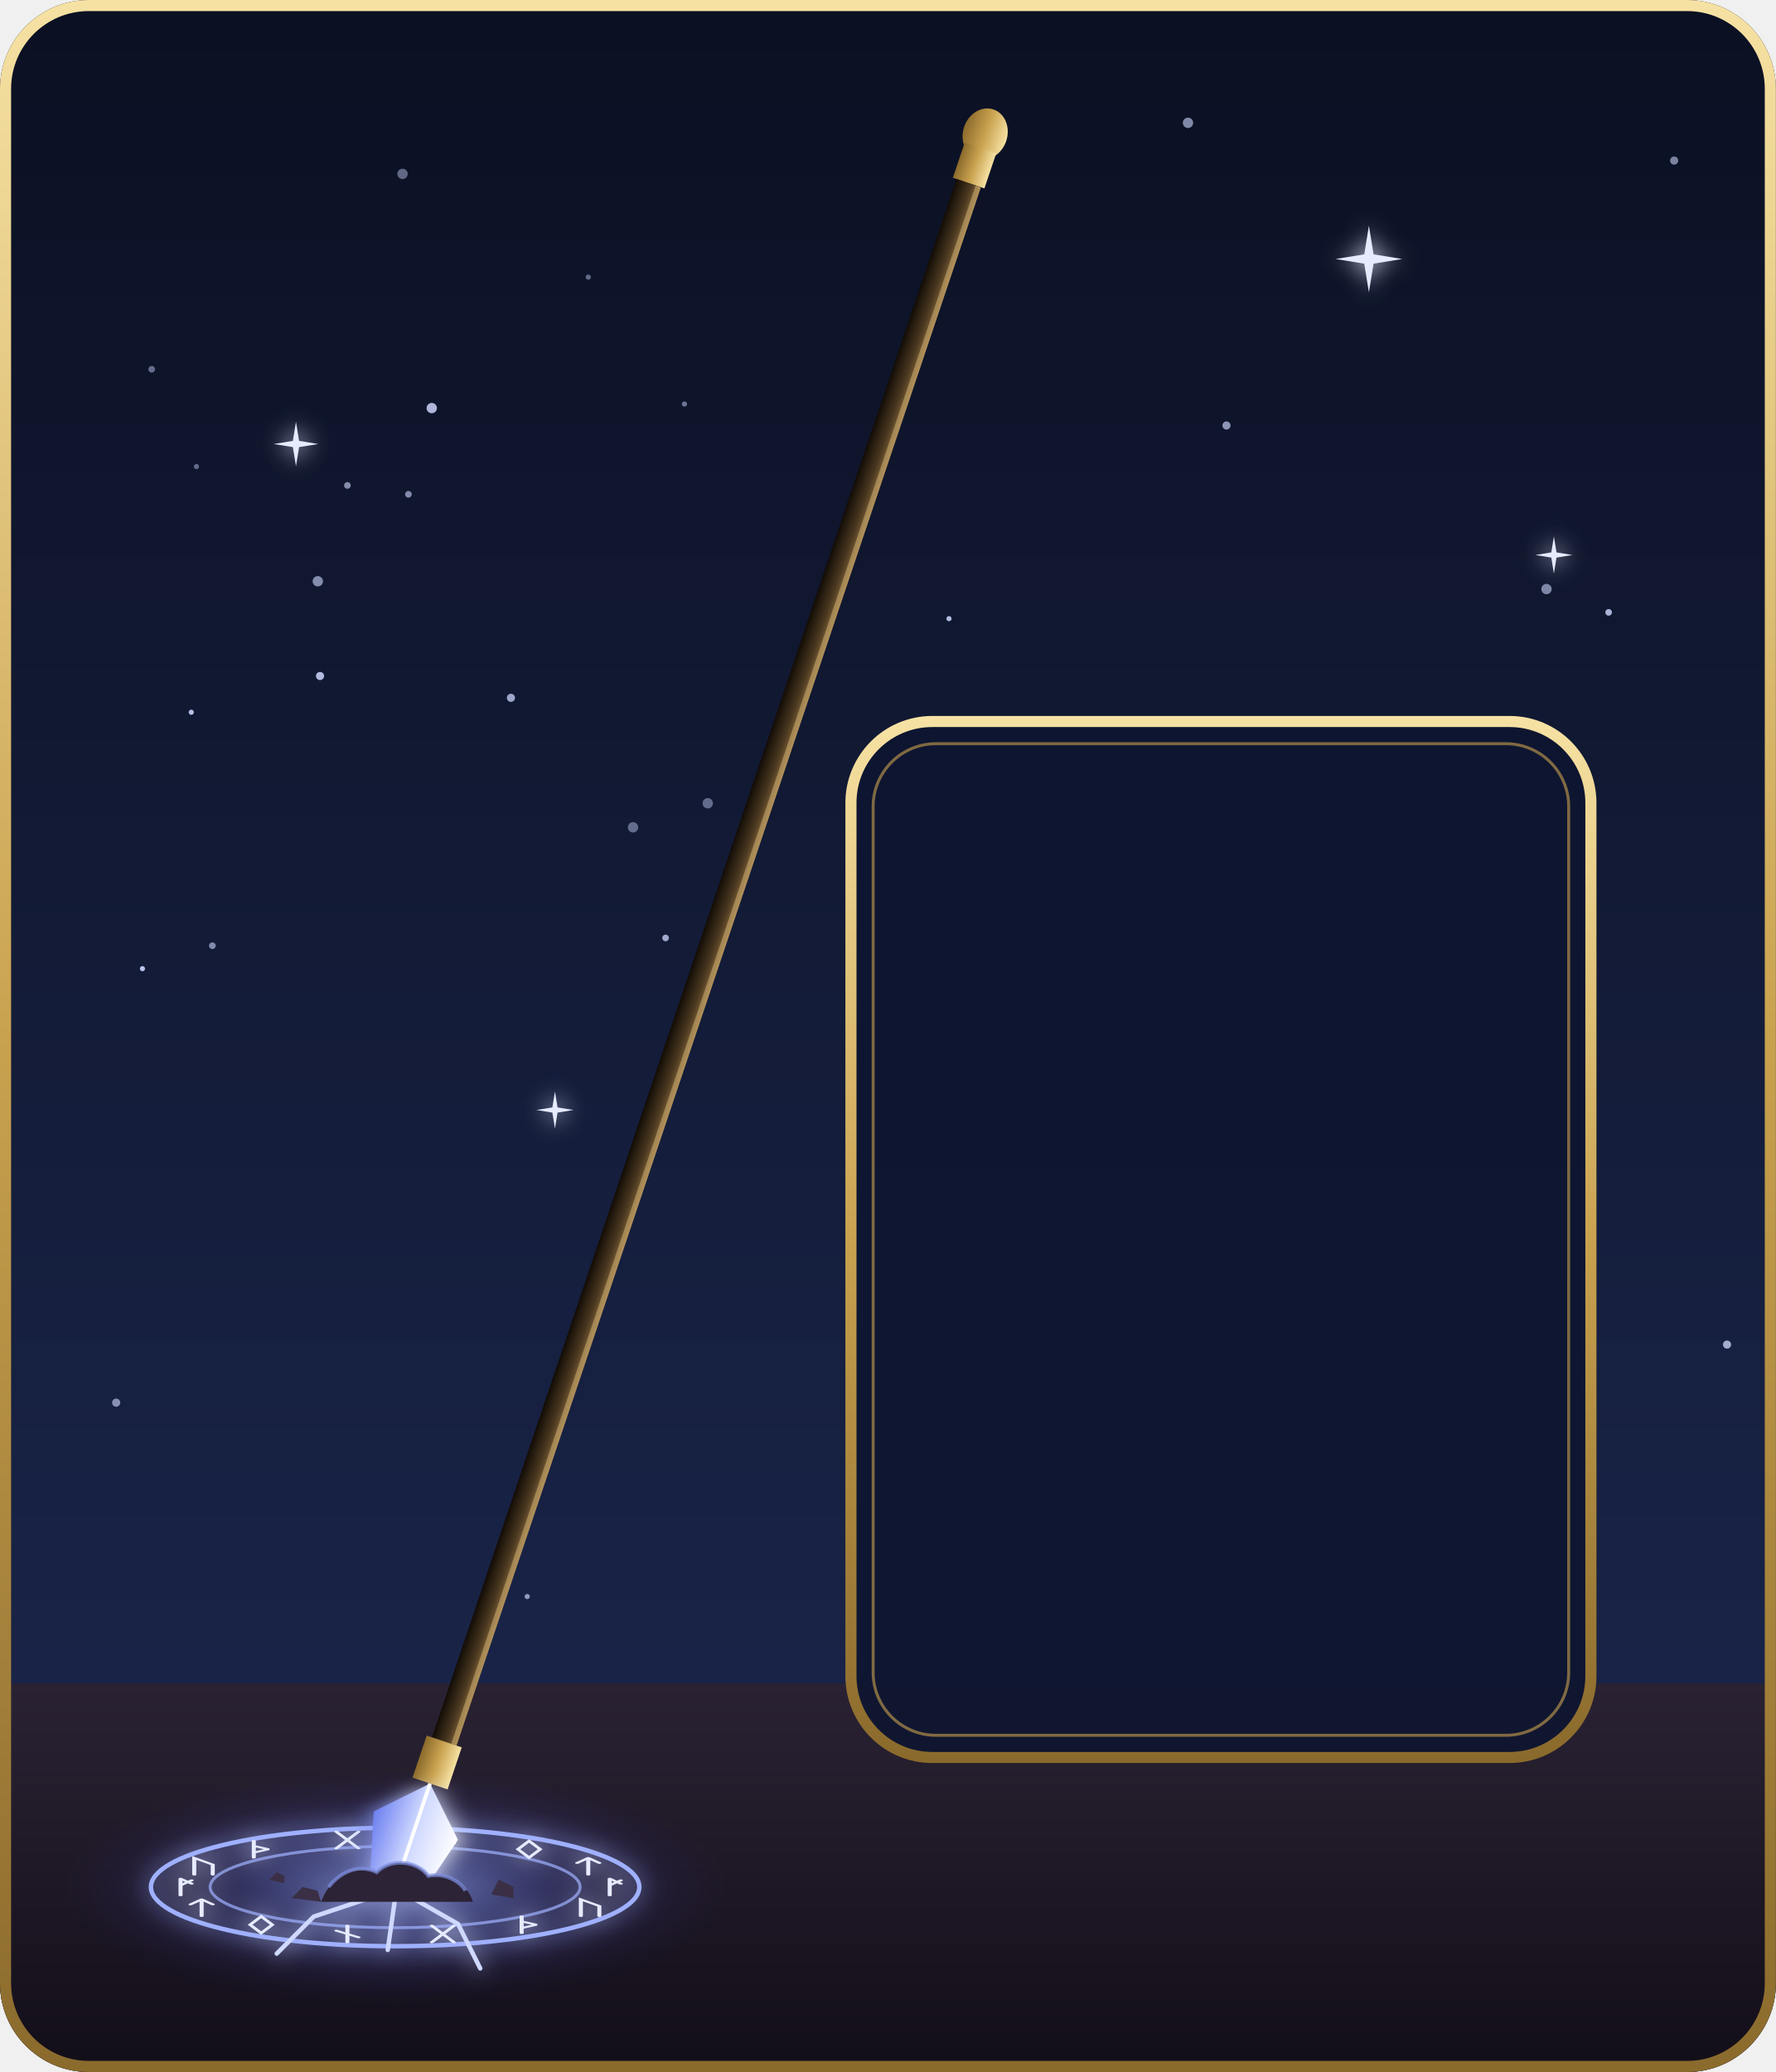
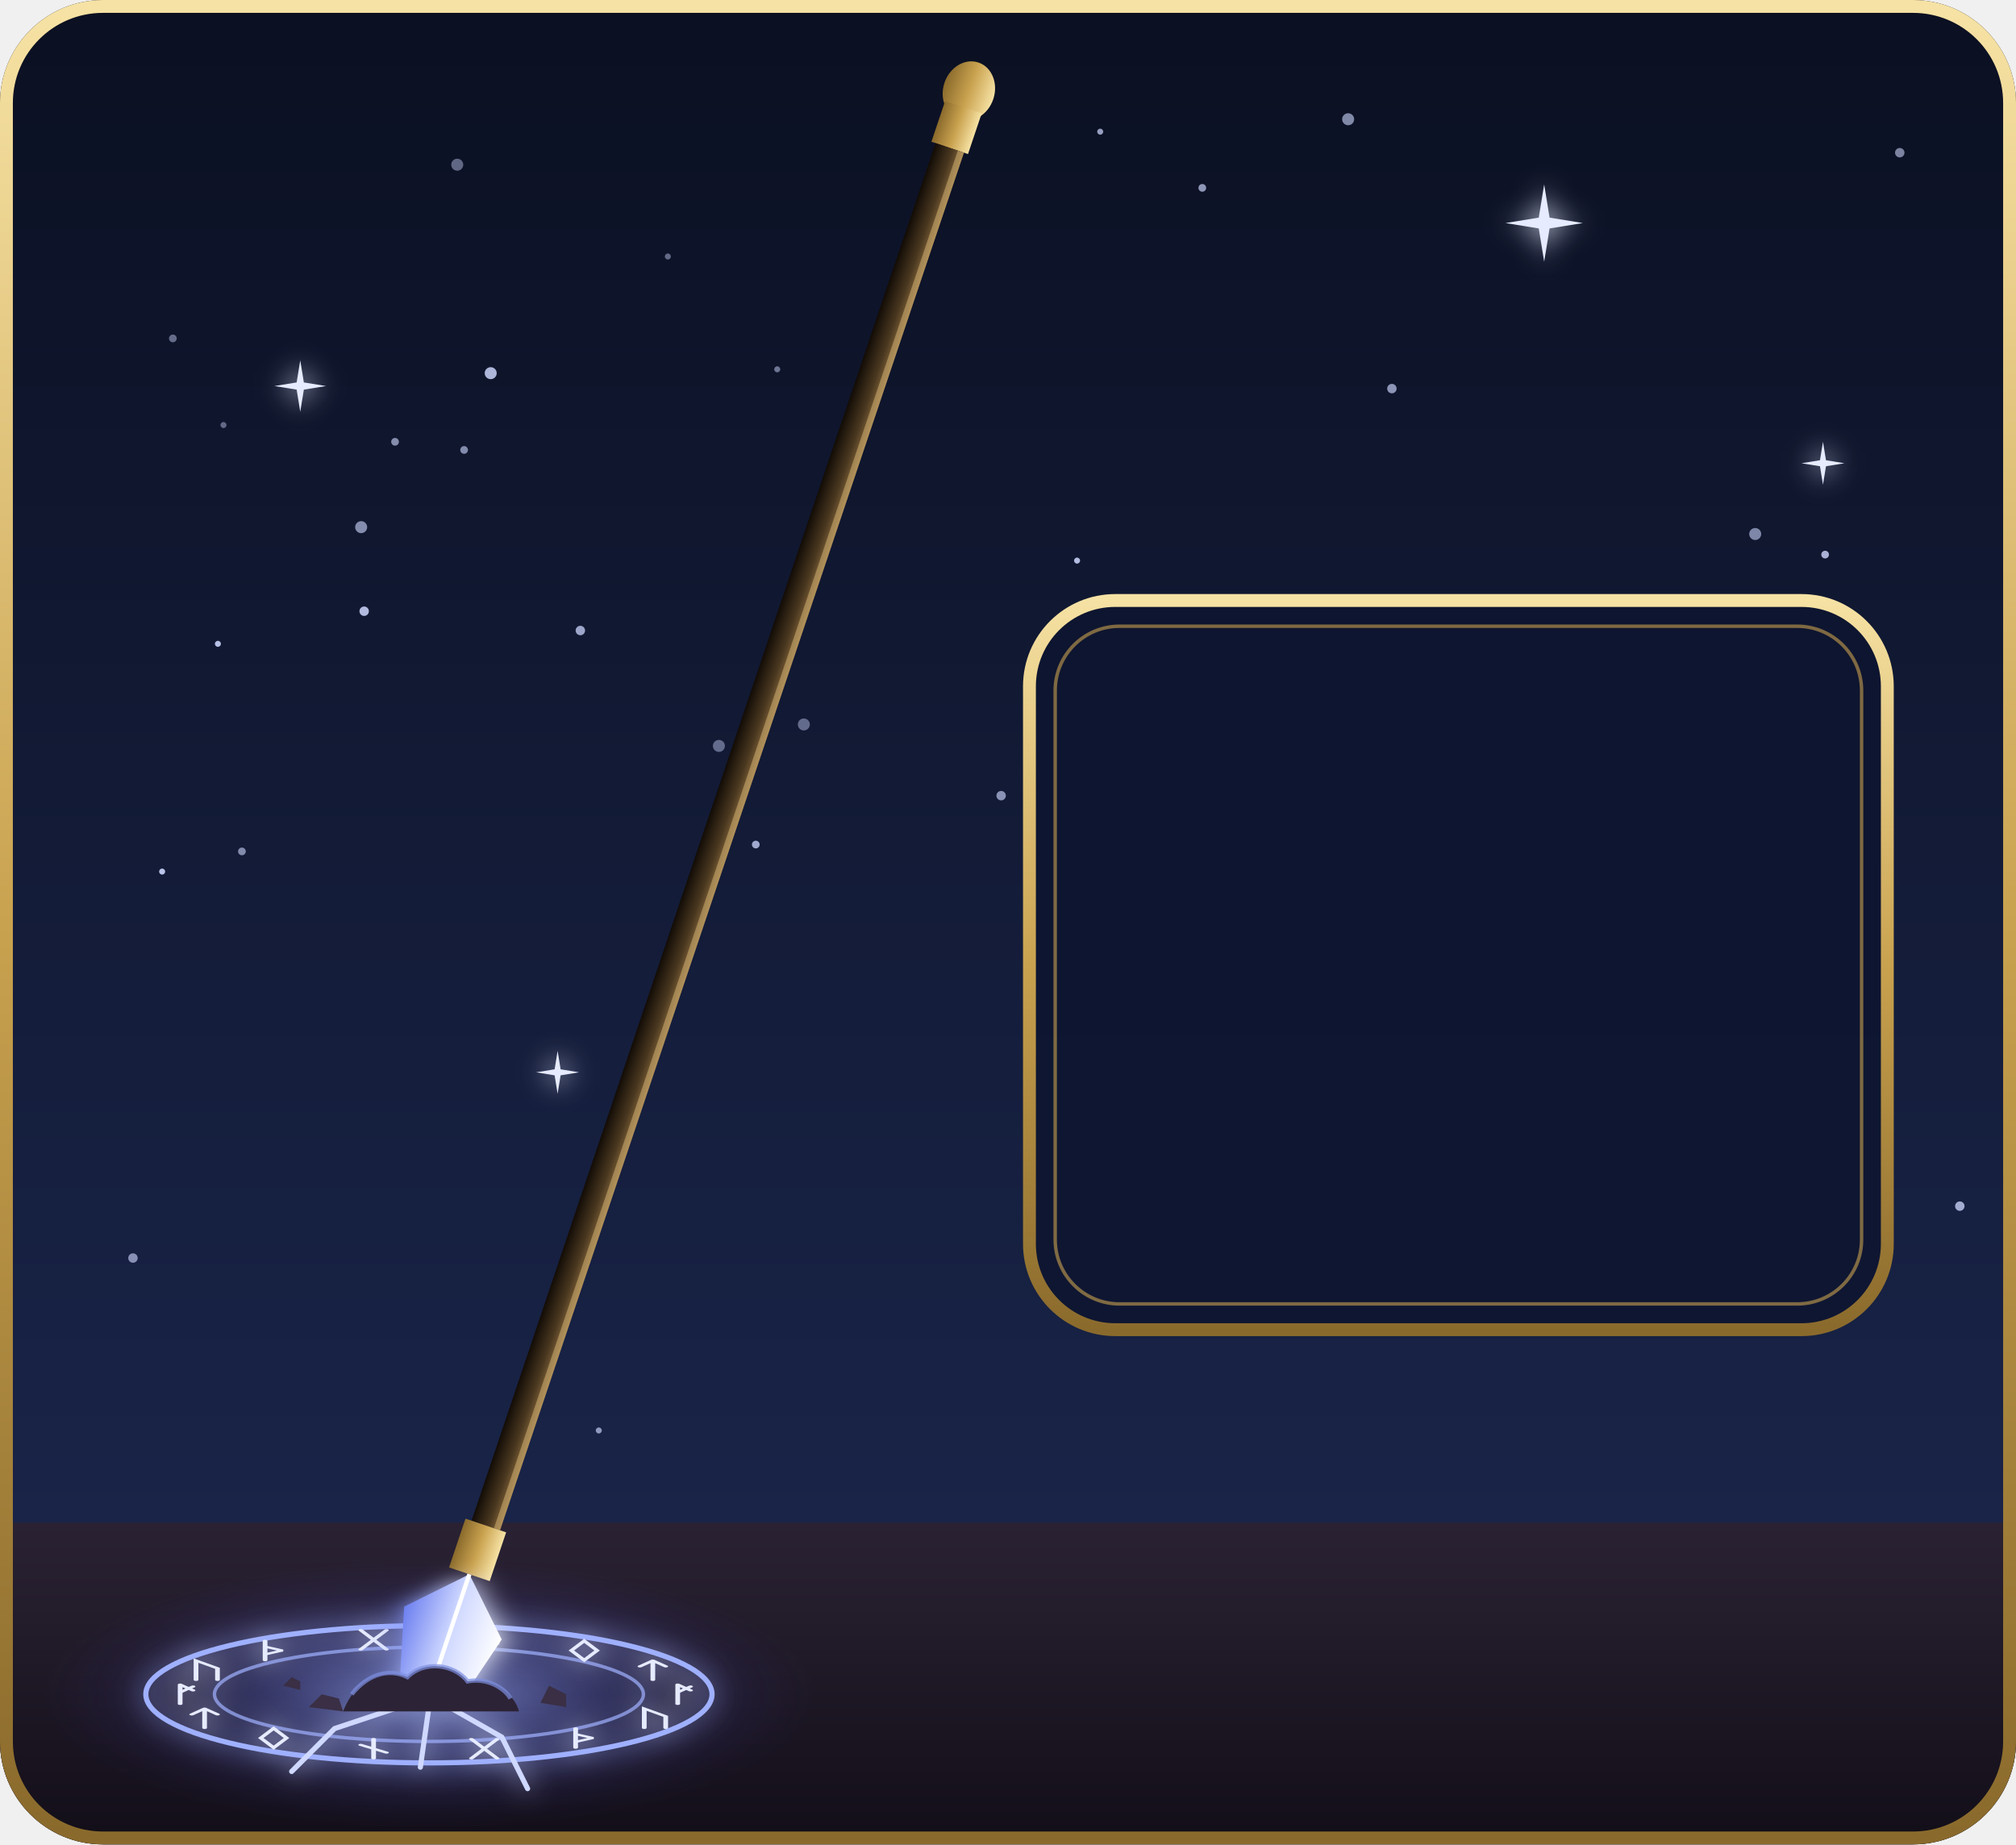
- <svg xmlns="http://www.w3.org/2000/svg" viewBox="0 0 480 560" width="480" height="560">
+ <svg xmlns="http://www.w3.org/2000/svg" viewBox="0 0 470 430" width="470" height="430">
  <defs>
    <linearGradient id="sc-sky" x1="0" y1="0" x2="0" y2="1">
      <stop offset="0" stop-color="#0b1022" />
      <stop offset="1" stop-color="#1c2850" />
    </linearGradient>
    <linearGradient id="sc-ground" x1="0" y1="0" x2="0" y2="1">
      <stop offset="0" stop-color="#2a2233" />
      <stop offset="1" stop-color="#120e18" />
    </linearGradient>
    <linearGradient id="sc-gold" x1="0" y1="0" x2="0" y2="1">
      <stop offset="0" stop-color="#f6e2a4" />
      <stop offset="0.5" stop-color="#c9a24f" />
      <stop offset="1" stop-color="#8a6a2c" />
    </linearGradient>
    <linearGradient id="sc-shaft" x1="0" y1="0" x2="0" y2="1">
      <stop offset="0" stop-color="#8a6a3c" />
      <stop offset="0.4" stop-color="#4a3820" />
      <stop offset="1" stop-color="#120c06" />
    </linearGradient>
    <linearGradient id="sc-blade" x1="0" y1="0" x2="0" y2="1">
      <stop offset="0" stop-color="#ffffff" />
      <stop offset="0.5" stop-color="#cfd8ff" />
      <stop offset="1" stop-color="#6c7ff0" />
    </linearGradient>
-     <radialGradient id="sc-impact" cx="106.8" cy="510" r="90" gradientUnits="userSpaceOnUse" gradientTransform="translate(0 510) scale(1 0.35) translate(0 -510)">
+     <radialGradient id="sc-impact" cx="100.0" cy="395" r="90" gradientUnits="userSpaceOnUse" gradientTransform="translate(0 395) scale(1 0.35) translate(0 -395)">
      <stop offset="0" stop-color="#9fb0ff" stop-opacity="0.75" />
      <stop offset="0.5" stop-color="#5b6ae0" stop-opacity="0.25" />
      <stop offset="1" stop-color="#3b2fa0" stop-opacity="0" />
    </radialGradient>
    <clipPath id="sc-frame">
-       <rect width="480" height="560" rx="24" />
+       <rect width="470" height="430" rx="24" />
    </clipPath>
    <clipPath id="sc-above">
-       <rect width="480" height="510" />
+       <rect width="470" height="395" />
    </clipPath>
    <filter id="sc-glow" x="-50%" y="-50%" width="200%" height="200%">
      <feGaussianBlur stdDeviation="3" result="b" />
      <feMerge>
        <feMergeNode in="b" />
        <feMergeNode in="SourceGraphic" />
      </feMerge>
    </filter>
  </defs>
  <g clip-path="url(#sc-frame)">
-     <rect width="480" height="560" fill="url(#sc-sky)" />
+     <rect width="470" height="430" fill="url(#sc-sky)" />
    <g fill="#cfd8ff">
-       <circle cx="159.0" cy="74.9" r="0.7" opacity="0.44" />
-       <circle cx="256.5" cy="167.2" r="0.7" opacity="0.85" />
-       <circle cx="108.8" cy="47.0" r="1.4" opacity="0.43" />
-       <circle cx="51.7" cy="192.5" r="0.7" opacity="0.87" />
-       <circle cx="38.5" cy="261.8" r="0.7" opacity="0.89" />
-       <circle cx="31.4" cy="379.1" r="1.1" opacity="0.61" />
-       <circle cx="57.4" cy="255.6" r="0.9" opacity="0.59" />
-       <circle cx="262.0" cy="37.0" r="0.7" opacity="0.71" />
-       <circle cx="434.8" cy="165.5" r="0.9" opacity="0.80" />
-       <circle cx="331.5" cy="115.0" r="1.1" opacity="0.66" />
-       <circle cx="142.5" cy="431.5" r="0.7" opacity="0.66" />
-       <circle cx="85.9" cy="157.1" r="1.4" opacity="0.61" />
-       <circle cx="452.5" cy="43.4" r="1.1" opacity="0.57" />
-       <circle cx="171.1" cy="223.6" r="1.4" opacity="0.43" />
-       <circle cx="53.1" cy="126.1" r="0.7" opacity="0.43" />
-       <circle cx="466.8" cy="363.4" r="1.1" opacity="0.76" />
-       <circle cx="418.0" cy="159.2" r="1.4" opacity="0.58" />
-       <circle cx="110.4" cy="133.6" r="0.9" opacity="0.60" />
-       <circle cx="86.5" cy="182.7" r="1.1" opacity="0.84" />
-       <circle cx="138.1" cy="188.6" r="1.1" opacity="0.74" />
-       <circle cx="185.0" cy="109.2" r="0.7" opacity="0.49" />
-       <circle cx="116.7" cy="110.3" r="1.4" opacity="0.82" />
-       <circle cx="93.9" cy="131.2" r="0.9" opacity="0.61" />
-       <circle cx="179.9" cy="253.5" r="0.9" opacity="0.75" />
-       <circle cx="321.1" cy="33.2" r="1.4" opacity="0.60" />
-       <circle cx="191.3" cy="217.1" r="1.4" opacity="0.43" />
-       <circle cx="41.0" cy="99.8" r="0.9" opacity="0.45" />
+       <circle cx="155.7" cy="59.8" r="0.7" opacity="0.44" />
+       <circle cx="251.1" cy="130.7" r="0.7" opacity="0.85" />
+       <circle cx="106.6" cy="38.4" r="1.4" opacity="0.43" />
+       <circle cx="50.8" cy="150.1" r="0.7" opacity="0.87" />
+       <circle cx="37.8" cy="203.2" r="0.7" opacity="0.89" />
+       <circle cx="31.0" cy="293.3" r="1.1" opacity="0.61" />
+       <circle cx="56.4" cy="198.5" r="0.9" opacity="0.59" />
+       <circle cx="256.5" cy="30.7" r="0.7" opacity="0.71" />
+       <circle cx="233.4" cy="185.5" r="1.1" opacity="0.63" />
+       <circle cx="425.5" cy="129.3" r="0.9" opacity="0.80" />
+       <circle cx="324.5" cy="90.6" r="1.1" opacity="0.66" />
+       <circle cx="139.6" cy="333.5" r="0.7" opacity="0.66" />
+       <circle cx="84.2" cy="122.9" r="1.4" opacity="0.61" />
+       <circle cx="442.9" cy="35.6" r="1.1" opacity="0.57" />
+       <circle cx="167.6" cy="173.9" r="1.4" opacity="0.43" />
+       <circle cx="52.1" cy="99.1" r="0.7" opacity="0.43" />
+       <circle cx="456.9" cy="281.2" r="1.1" opacity="0.76" />
+       <circle cx="409.2" cy="124.5" r="1.4" opacity="0.58" />
+       <circle cx="108.2" cy="104.9" r="0.9" opacity="0.60" />
+       <circle cx="84.9" cy="142.5" r="1.1" opacity="0.84" />
+       <circle cx="135.3" cy="147.0" r="1.1" opacity="0.74" />
+       <circle cx="181.2" cy="86.1" r="0.7" opacity="0.49" />
+       <circle cx="114.4" cy="87.0" r="1.4" opacity="0.82" />
+       <circle cx="92.1" cy="103.0" r="0.9" opacity="0.61" />
+       <circle cx="176.2" cy="196.9" r="0.9" opacity="0.75" />
+       <circle cx="314.3" cy="27.8" r="1.4" opacity="0.60" />
+       <circle cx="187.4" cy="168.9" r="1.4" opacity="0.43" />
+       <circle cx="40.3" cy="78.9" r="0.9" opacity="0.45" />
+       <circle cx="280.3" cy="43.8" r="0.9" opacity="0.67" />
    </g>
-     <path d="M370,61 L371.26,68.74 L379,70 L371.26,71.26 L370,79 L368.74,71.26 L361,70 L368.74,68.74 Z M80,114 L80.84,119.16 L86,120 L80.84,120.84 L80,126 L79.16,120.84 L74,120 L79.16,119.16 Z M420,145 L420.7,149.3 L425,150 L420.7,150.7 L420,155 L419.3,150.7 L415,150 L419.3,149.3 Z M150,295 L150.7,299.3 L155,300 L150.7,300.7 L150,305 L149.3,300.7 L145,300 L149.3,299.3 Z" fill="#e6ebff" filter="url(#sc-glow)" />
-     <rect x="0" y="455" width="480" height="105" fill="url(#sc-ground)" />
-     <path d="M0,455 H480" stroke="url(#sc-gold)" stroke-width="2" opacity="0.6" />
-     <ellipse cx="106.8" cy="510" rx="90" ry="32" fill="url(#sc-impact)" />
+     <path d="M360,43 L361.26,50.74 L369,52 L361.26,53.26 L360,61 L358.74,53.26 L351,52 L358.74,50.74 Z M70,84 L70.84,89.16 L76,90 L70.84,90.84 L70,96 L69.16,90.84 L64,90 L69.16,89.16 Z M425,103 L425.7,107.3 L430,108 L425.7,108.7 L425,113 L424.3,108.7 L420,108 L424.3,107.3 Z M130,245 L130.7,249.3 L135,250 L130.7,250.7 L130,255 L129.3,250.7 L125,250 L129.3,249.3 Z" fill="#e6ebff" filter="url(#sc-glow)" />
+     <rect x="0" y="355" width="470" height="75" fill="url(#sc-ground)" />
+     <path d="M0,355 H470" stroke="url(#sc-gold)" stroke-width="2" opacity="0.6" />
+     <ellipse cx="100.0" cy="395" rx="90" ry="32" fill="url(#sc-impact)" />
    <g fill="none" stroke="#9fb0ff" stroke-width="1.4" stroke-linecap="round" filter="url(#sc-glow)">
-       <ellipse cx="106.8" cy="510" rx="66" ry="16" stroke-width="1.2" />
-       <ellipse cx="106.8" cy="510" rx="50" ry="11" stroke-width="0.8" opacity="0.7" />
+       <ellipse cx="100.0" cy="395" rx="66" ry="16" stroke-width="1.2" />
+       <ellipse cx="100.0" cy="395" rx="50" ry="11" stroke-width="0.8" opacity="0.7" />
      <g stroke="#e6ebff" stroke-width="1.1">
-         <path d="M0,-5 V5 M0,-5 L3,-2 M0,-1 L3,-4" transform="translate(164.8,510.0) scale(1,0.45)" />
-         <path d="M-2,5 V-5 L3,-1 V5" transform="translate(159.0,515.6) scale(1,0.45)" />
-         <path d="M-2,-5 V5 M-2,-2 L2,0 L-2,2" transform="translate(143.0,520.2) scale(1,0.45)" />
-         <path d="M-3,-5 L3,5 M3,-5 L-3,5" transform="translate(119.7,522.7) scale(1,0.45)" />
-         <path d="M0,-5 V5 M-3,-2 L3,2" transform="translate(93.9,522.7) scale(1,0.45)" />
-         <path d="M-3,0 L0,-5 L3,0 L0,5 Z" transform="translate(70.6,520.2) scale(1,0.45)" />
-         <path d="M0,5 V-5 M0,-5 L-3,-2 M0,-5 L3,-2" transform="translate(54.5,515.6) scale(1,0.45)" />
-         <path d="M0,-5 V5 M0,-5 L3,-2 M0,-1 L3,-4" transform="translate(48.8,510.0) scale(1,0.45)" />
-         <path d="M-2,5 V-5 L3,-1 V5" transform="translate(54.5,504.4) scale(1,0.45)" />
-         <path d="M-2,-5 V5 M-2,-2 L2,0 L-2,2" transform="translate(70.6,499.8) scale(1,0.45)" />
-         <path d="M-3,-5 L3,5 M3,-5 L-3,5" transform="translate(93.9,497.3) scale(1,0.45)" />
-         <path d="M0,-5 V5 M-3,-2 L3,2" transform="translate(119.7,497.3) scale(1,0.45)" />
-         <path d="M-3,0 L0,-5 L3,0 L0,5 Z" transform="translate(143.0,499.8) scale(1,0.45)" />
-         <path d="M0,5 V-5 M0,-5 L-3,-2 M0,-5 L3,-2" transform="translate(159.0,504.4) scale(1,0.45)" />
+         <path d="M0,-5 V5 M0,-5 L3,-2 M0,-1 L3,-4" transform="translate(158.0,395.0) scale(1,0.45)" />
+         <path d="M-2,5 V-5 L3,-1 V5" transform="translate(152.2,400.6) scale(1,0.45)" />
+         <path d="M-2,-5 V5 M-2,-2 L2,0 L-2,2" transform="translate(136.2,405.2) scale(1,0.45)" />
+         <path d="M-3,-5 L3,5 M3,-5 L-3,5" transform="translate(112.9,407.7) scale(1,0.45)" />
+         <path d="M0,-5 V5 M-3,-2 L3,2" transform="translate(87.1,407.7) scale(1,0.45)" />
+         <path d="M-3,0 L0,-5 L3,0 L0,5 Z" transform="translate(63.8,405.2) scale(1,0.45)" />
+         <path d="M0,5 V-5 M0,-5 L-3,-2 M0,-5 L3,-2" transform="translate(47.7,400.6) scale(1,0.45)" />
+         <path d="M0,-5 V5 M0,-5 L3,-2 M0,-1 L3,-4" transform="translate(42.0,395.0) scale(1,0.45)" />
+         <path d="M-2,5 V-5 L3,-1 V5" transform="translate(47.7,389.4) scale(1,0.45)" />
+         <path d="M-2,-5 V5 M-2,-2 L2,0 L-2,2" transform="translate(63.8,384.8) scale(1,0.45)" />
+         <path d="M-3,-5 L3,5 M3,-5 L-3,5" transform="translate(87.1,382.3) scale(1,0.45)" />
+         <path d="M0,-5 V5 M-3,-2 L3,2" transform="translate(112.9,382.3) scale(1,0.45)" />
+         <path d="M-3,0 L0,-5 L3,0 L0,5 Z" transform="translate(136.2,384.8) scale(1,0.45)" />
+         <path d="M0,5 V-5 M0,-5 L-3,-2 M0,-5 L3,-2" transform="translate(152.2,389.4) scale(1,0.45)" />
      </g>
-       <path d="M102.8,512 l-18,6 l-10,10 M109.8,512 l14,8 l6,12 M106.8,513 l-2,14" stroke="#cfd8ff" stroke-width="1.2" />
+       <path d="M96.0,397 l-18,6 l-10,10 M103.0,397 l14,8 l6,12 M100.0,398 l-2,14" stroke="#cfd8ff" stroke-width="1.2" />
    </g>
    <g clip-path="url(#sc-above)">
-       <g transform="translate(265,40) rotate(108.60)">
+       <g transform="translate(224.6,25) rotate(108.61)">
        <ellipse cx="-4" cy="0" rx="7" ry="6" fill="url(#sc-gold)" />
        <rect x="0" y="-4.5" width="10" height="9" fill="url(#sc-gold)" />
-         <rect x="10" y="-3.5" width="444.4" height="7" fill="url(#sc-shaft)" />
-         <rect x="10" y="-3.5" width="444.4" height="1.5" fill="#d8b878" opacity="0.5" />
-         <rect x="454.4" y="-5" width="12" height="10" fill="url(#sc-gold)" />
+         <rect x="10" y="-3.5" width="338.9" height="7" fill="url(#sc-shaft)" />
+         <rect x="10" y="-3.5" width="338.9" height="1.5" fill="#d8b878" opacity="0.5" />
+         <rect x="348.9" y="-5" width="12" height="10" fill="url(#sc-gold)" />
        <g filter="url(#sc-glow)">
-           <path d="M466.4,0 L478.4,-12 L500.4,-6 L524.4,0 L500.4,6 L478.4,12 Z" fill="url(#sc-blade)" />
-           <path d="M466.4,0 H524.4" stroke="#ffffff" stroke-width="1" />
+           <path d="M360.9,0 L372.9,-12 L394.9,-6 L418.9,0 L394.9,6 L372.9,12 Z" fill="url(#sc-blade)" />
+           <path d="M360.9,0 H418.9" stroke="#ffffff" stroke-width="1" />
        </g>
      </g>
    </g>
-     <path d="M86.8,514 C89.8,506 96.8,504 101.8,506 C105.8,502 112.8,503 115.8,507 C121.8,506 126.8,510 127.8,514 Z" fill="#2c2336" />
-     <path d="M88.8,510 C92.8,505 97.8,504 101.8,506 C105.8,502 112.8,503 115.8,507 C120.8,506 124.8,509 125.8,511" fill="none" stroke="#7d8fe0" stroke-width="1" opacity="0.7" />
-     <path d="M78.8,513 l3,-3 l4,1 l1,3 Z M132.8,512 l2,-4 l4,2 l0,3 Z M72.8,508 l2,-2 l2,1 l0,2 Z" fill="#3a2f45" />
-     <rect x="230" y="195" width="200" height="280" rx="22" fill="#0e1530" fill-opacity="0.88" stroke="url(#sc-gold)" stroke-width="3" />
-     <rect x="236" y="201" width="188" height="268" rx="17" fill="none" stroke="#c9a24f" stroke-width="0.8" opacity="0.6" />
+     <path d="M80.0,399 C83.0,391 90.0,389 95.0,391 C99.0,387 106.0,388 109.0,392 C115.0,391 120.0,395 121.0,399 Z" fill="#2c2336" />
+     <path d="M82.0,395 C86.0,390 91.0,389 95.0,391 C99.0,387 106.0,388 109.0,392 C114.0,391 118.0,394 119.0,396" fill="none" stroke="#7d8fe0" stroke-width="1" opacity="0.7" />
+     <path d="M72.0,398 l3,-3 l4,1 l1,3 Z M126.0,397 l2,-4 l4,2 l0,3 Z M66.0,393 l2,-2 l2,1 l0,2 Z" fill="#3a2f45" />
+     <rect x="240" y="140" width="200" height="170" rx="20" fill="#0e1530" fill-opacity="0.88" stroke="url(#sc-gold)" stroke-width="3" />
+     <rect x="246" y="146" width="188" height="158" rx="15" fill="none" stroke="#c9a24f" stroke-width="0.8" opacity="0.6" />
  </g>
-   <rect x="1.5" y="1.5" width="477" height="557" rx="22.5" fill="none" stroke="url(#sc-gold)" stroke-width="3" />
+   <rect x="1.5" y="1.5" width="467" height="427" rx="22.5" fill="none" stroke="url(#sc-gold)" stroke-width="3" />
</svg>
